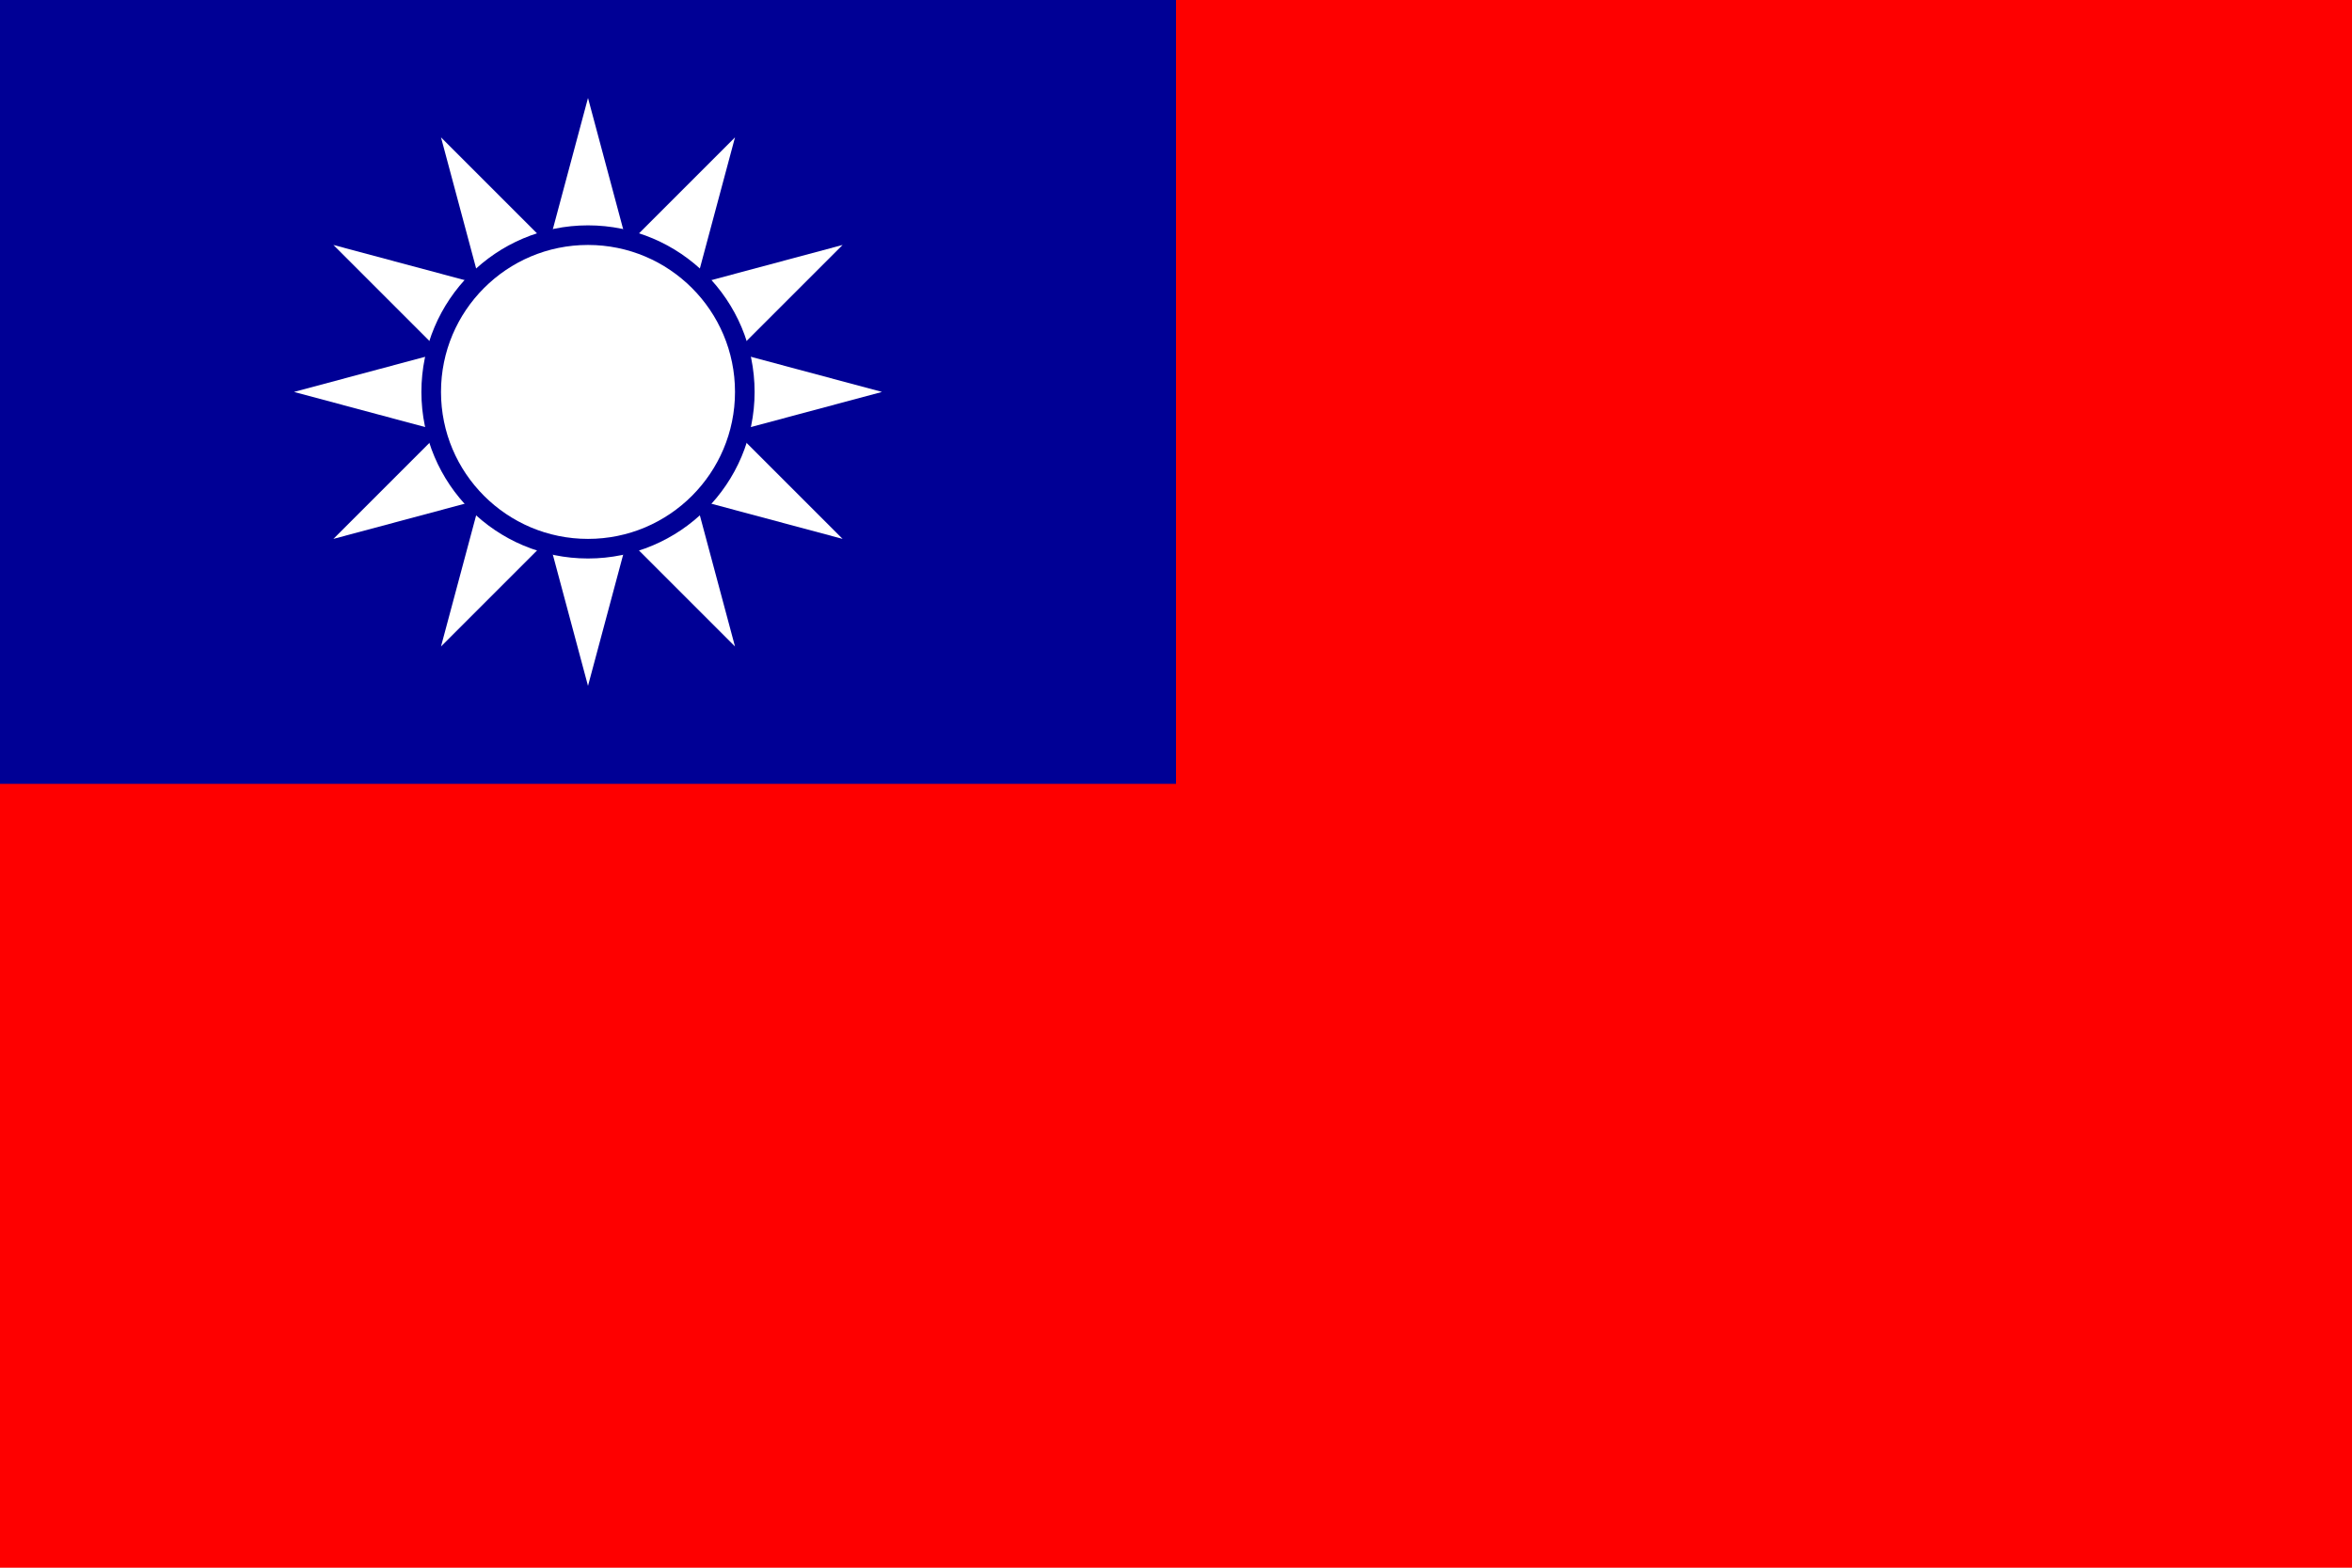
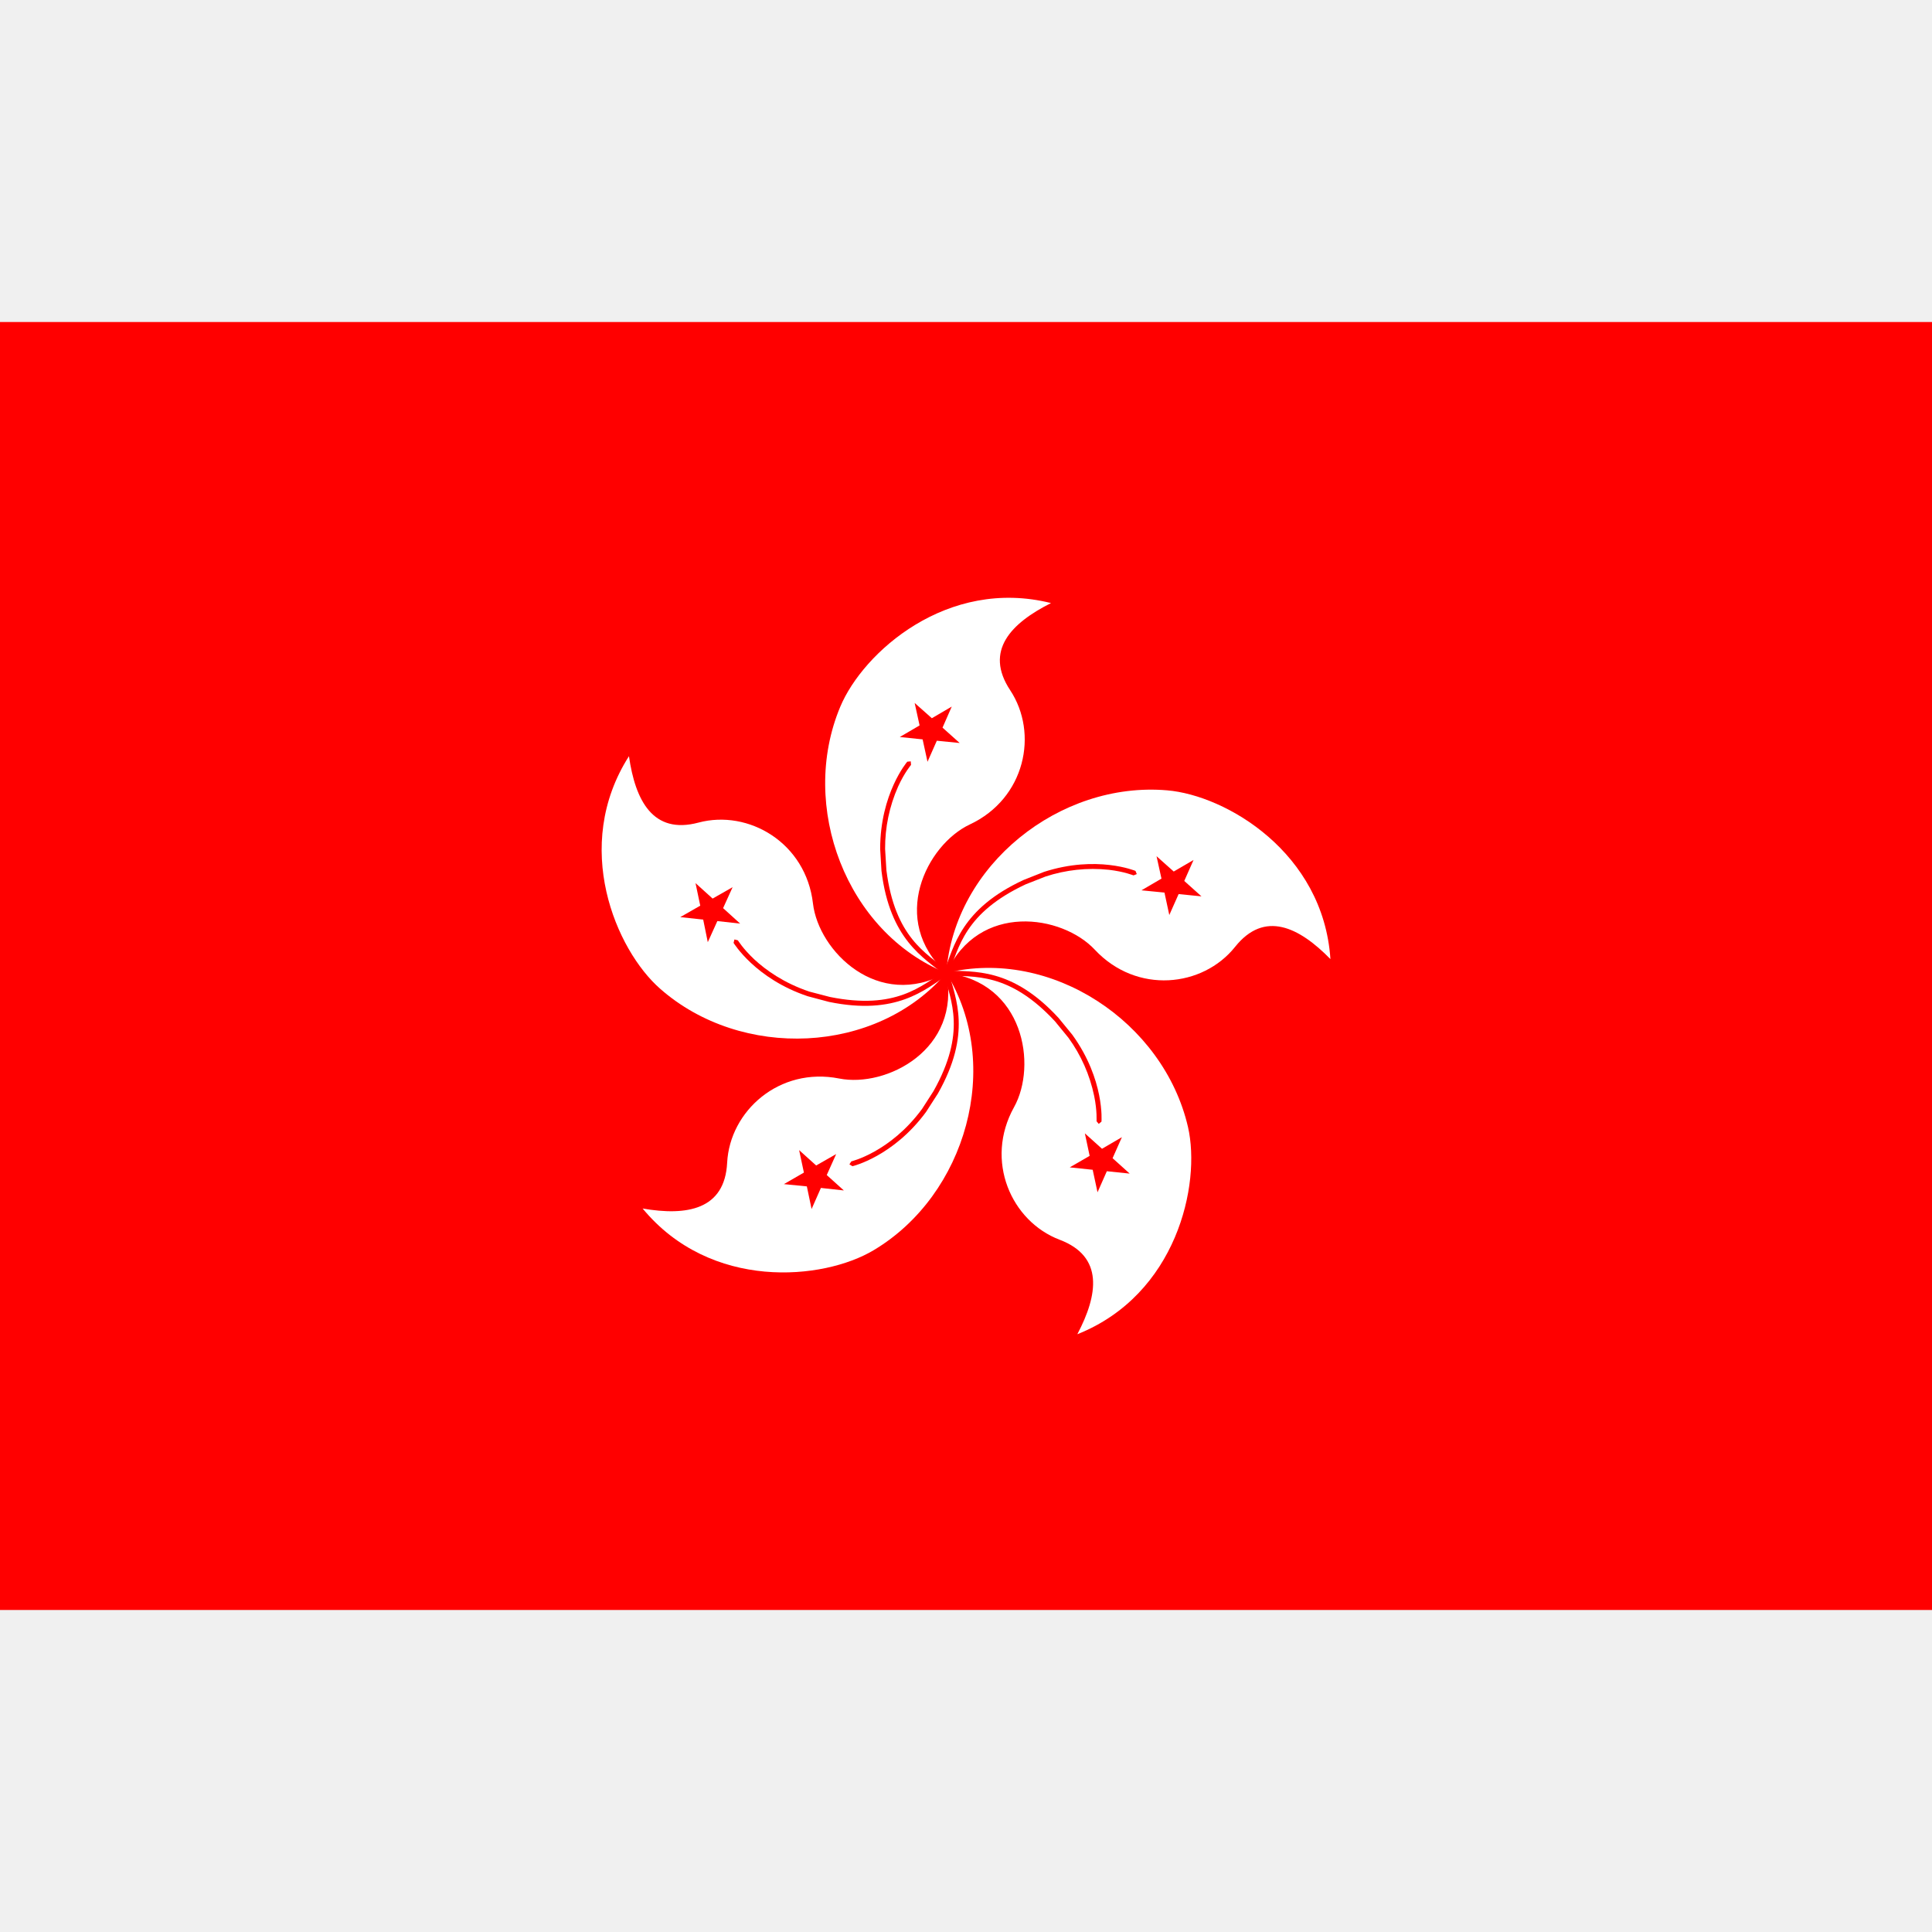
- <svg xmlns="http://www.w3.org/2000/svg" width="900" height="600">
-   <g fill-rule="evenodd">
-     <path d="M0 0h900v600H0z" fill="#fe0000" />
-     <path d="M0 0h450v300H0z" fill="#000095" />
-   </g>
-   <path d="M225 37.5l-56.25 209.928L322.428 93.75 112.5 150l209.928 56.25L168.75 52.572 225 262.5l56.25-209.928L127.572 206.25 337.5 150 127.572 93.75 281.25 247.428 225 37.5" fill="#fff" paint-order="markers fill stroke" />
-   <circle cy="150" cx="225" r="60" fill="#fff" stroke="#000095" stroke-width="7.5" />
+ <svg xmlns="http://www.w3.org/2000/svg" t="1727709262837" class="icon" viewBox="0 0 1024 1024" version="1.1" p-id="4309" width="256" height="256">
+   <path d="M0 170.675h1024v682.65H0z" fill="#FF0000" p-id="4310" />
+   <path d="M501.606 521.318l-5.658-5.632 5.606-5.632 5.632 5.606z" fill="#FF0000" p-id="4311" />
+   <path d="M501.555 515.686c-52.992-21.402-78.31-88.371-56.192-141.107 12.109-28.902 56.806-68.685 111.693-54.938-21.197 10.65-35.456 25.293-21.658 46.157 15.155 22.912 8.038 57.395-21.402 71.194-22.886 10.778-43.008 50.714-12.442 78.694z" fill="#FFFFFF" p-id="4312" />
+   <path d="M500.71 516.71c-11.162-9.088-29.056-18.765-33.51-55.117l-0.691-11.648c0-29.338 14.259-46.131 14.362-46.234l1.843-0.179 0.154 1.869c0.051 0-3.405 3.917-6.861 11.52a80.384 80.384 0 0 0-6.886 32.998l0.691 11.29c4.506 35.584 21.043 44.006 32.589 53.402l0.205 1.869-1.05 0.486-0.845-0.256zM484.787 372.582l9.114 8.09 10.547-6.17-4.89 11.162 9.088 8.141-12.109-1.203-4.941 11.162-2.586-11.878-12.109-1.254 10.496-6.144z" fill="#FF0000" p-id="4313" />
+   <path d="M501.555 515.686c4.147-57.062 60.109-101.683 117.043-96.794 31.206 2.637 82.79 32.947 86.554 89.446-16.589-16.947-34.944-26.035-50.56-6.451-17.101 21.402-52.096 25.216-74.291 1.51-17.306-18.586-61.491-25.421-78.746 12.288z" fill="#FFFFFF" p-id="4314" />
+   <path d="M500.352 515.2c5.197-13.466 8.96-33.485 42.214-48.819l10.803-4.275c27.955-9.011 48.307-0.563 48.461-0.512l0.691 1.69-1.715 0.691c-0.051 0.026-4.787-1.997-13.107-2.97a80.282 80.282 0 0 0-33.562 3.584l-10.496 4.122c-32.461 15.181-35.456 33.562-40.858 47.411l-1.69 0.742-0.794-0.794 0.051-0.87zM632.602 455.808l-4.915 11.11 9.114 8.166-12.109-1.203-4.941 11.11-2.56-11.904-12.186-1.203 10.598-6.195-2.611-11.878 9.114 8.115z" fill="#FF0000" p-id="4315" />
+   <path d="M501.555 515.686c55.552-13.568 115.2 25.958 128.102 81.638 6.989 30.541-6.042 88.909-58.65 109.85 11.059-20.992 14.054-41.19-9.344-50.074-25.651-9.728-39.987-41.907-24.192-70.298 12.339-22.17 5.222-66.304-35.917-71.117z" fill="#FFFFFF" p-id="4316" />
+   <path d="M501.658 514.381c14.413 0.794 34.611-1.792 59.392 25.139l7.347 8.986c17.203 23.885 15.411 45.798 15.411 45.978l-1.459 1.203-1.152-1.408c-0.051 0 0.41-5.248-1.254-13.363a80.179 80.179 0 0 0-13.645-30.874l-7.142-8.73c-24.397-26.266-42.803-23.398-57.651-24.32l-1.254-1.382 0.589-0.998 0.819-0.23zM598.758 622.029l-12.109-1.254-4.941 11.162-2.56-11.93-12.16-1.28 10.547-6.093-2.534-11.93 9.088 8.166 10.547-6.144-4.941 11.136z" fill="#FF0000" p-id="4317" />
+   <path d="M501.555 515.686c30.054 48.691 10.65 117.606-38.451 146.918-26.854 16.077-86.451 21.581-122.496-22.067 23.398 4.045 43.546 0.691 44.8-24.294 1.408-27.341 27.597-50.918 59.443-44.595 24.909 4.915 64.742-15.36 56.704-55.962z" fill="#FFFFFF" p-id="4318" />
+   <path d="M502.861 515.328c3.661 13.978 12.288 32.384-5.76 64.282l-6.298 9.779c-17.408 23.629-38.861 28.698-38.989 28.723l-1.613-0.973 0.998-1.562c0-0.051 5.043-1.178 12.339-5.274 7.296-4.07 16.691-11.034 25.139-22.502l6.093-9.472c17.562-31.258 9.19-47.923 5.504-62.336l0.998-1.587 1.05 0.205 0.538 0.717zM430.157 640.819l-2.509-12.006-12.16-1.203 10.598-6.118-2.534-11.904 9.037 8.141 10.598-6.042-4.992 11.11 9.062 8.166-12.16-1.331z" fill="#FF0000" p-id="4319" />
+   <path d="M501.555 515.686c-37.146 43.443-108.646 46.157-151.603 8.422-23.552-20.608-47.053-75.622-16.589-123.315 3.354 23.501 12.698 41.651 36.838 35.2 26.496-7.091 56.96 10.624 60.698 42.931 2.944 25.139 34.458 56.806 70.656 36.762z" fill="#FFFFFF" p-id="4320" />
+   <path d="M502.246 516.787c-12.109 7.731-27.008 21.632-62.899 14.234l-11.238-2.995c-27.802-9.318-39.194-28.16-39.296-28.262v-0.051l0.461-1.792 1.792 0.461c0.051 0 2.688 4.454 8.755 10.138 6.144 5.683 15.642 12.493 29.158 17.05l10.906 2.842c35.149 7.066 48.461-5.939 61.056-13.901l1.792 0.461 0.102 1.126-0.589 0.691zM360.55 486.093l10.598-6.067-2.509-11.955 9.062 8.192 10.598-6.042-5.043 11.11 9.037 8.192-12.083-1.331-5.069 11.187-2.432-11.981z" fill="#FF0000" p-id="4321" />
</svg>
